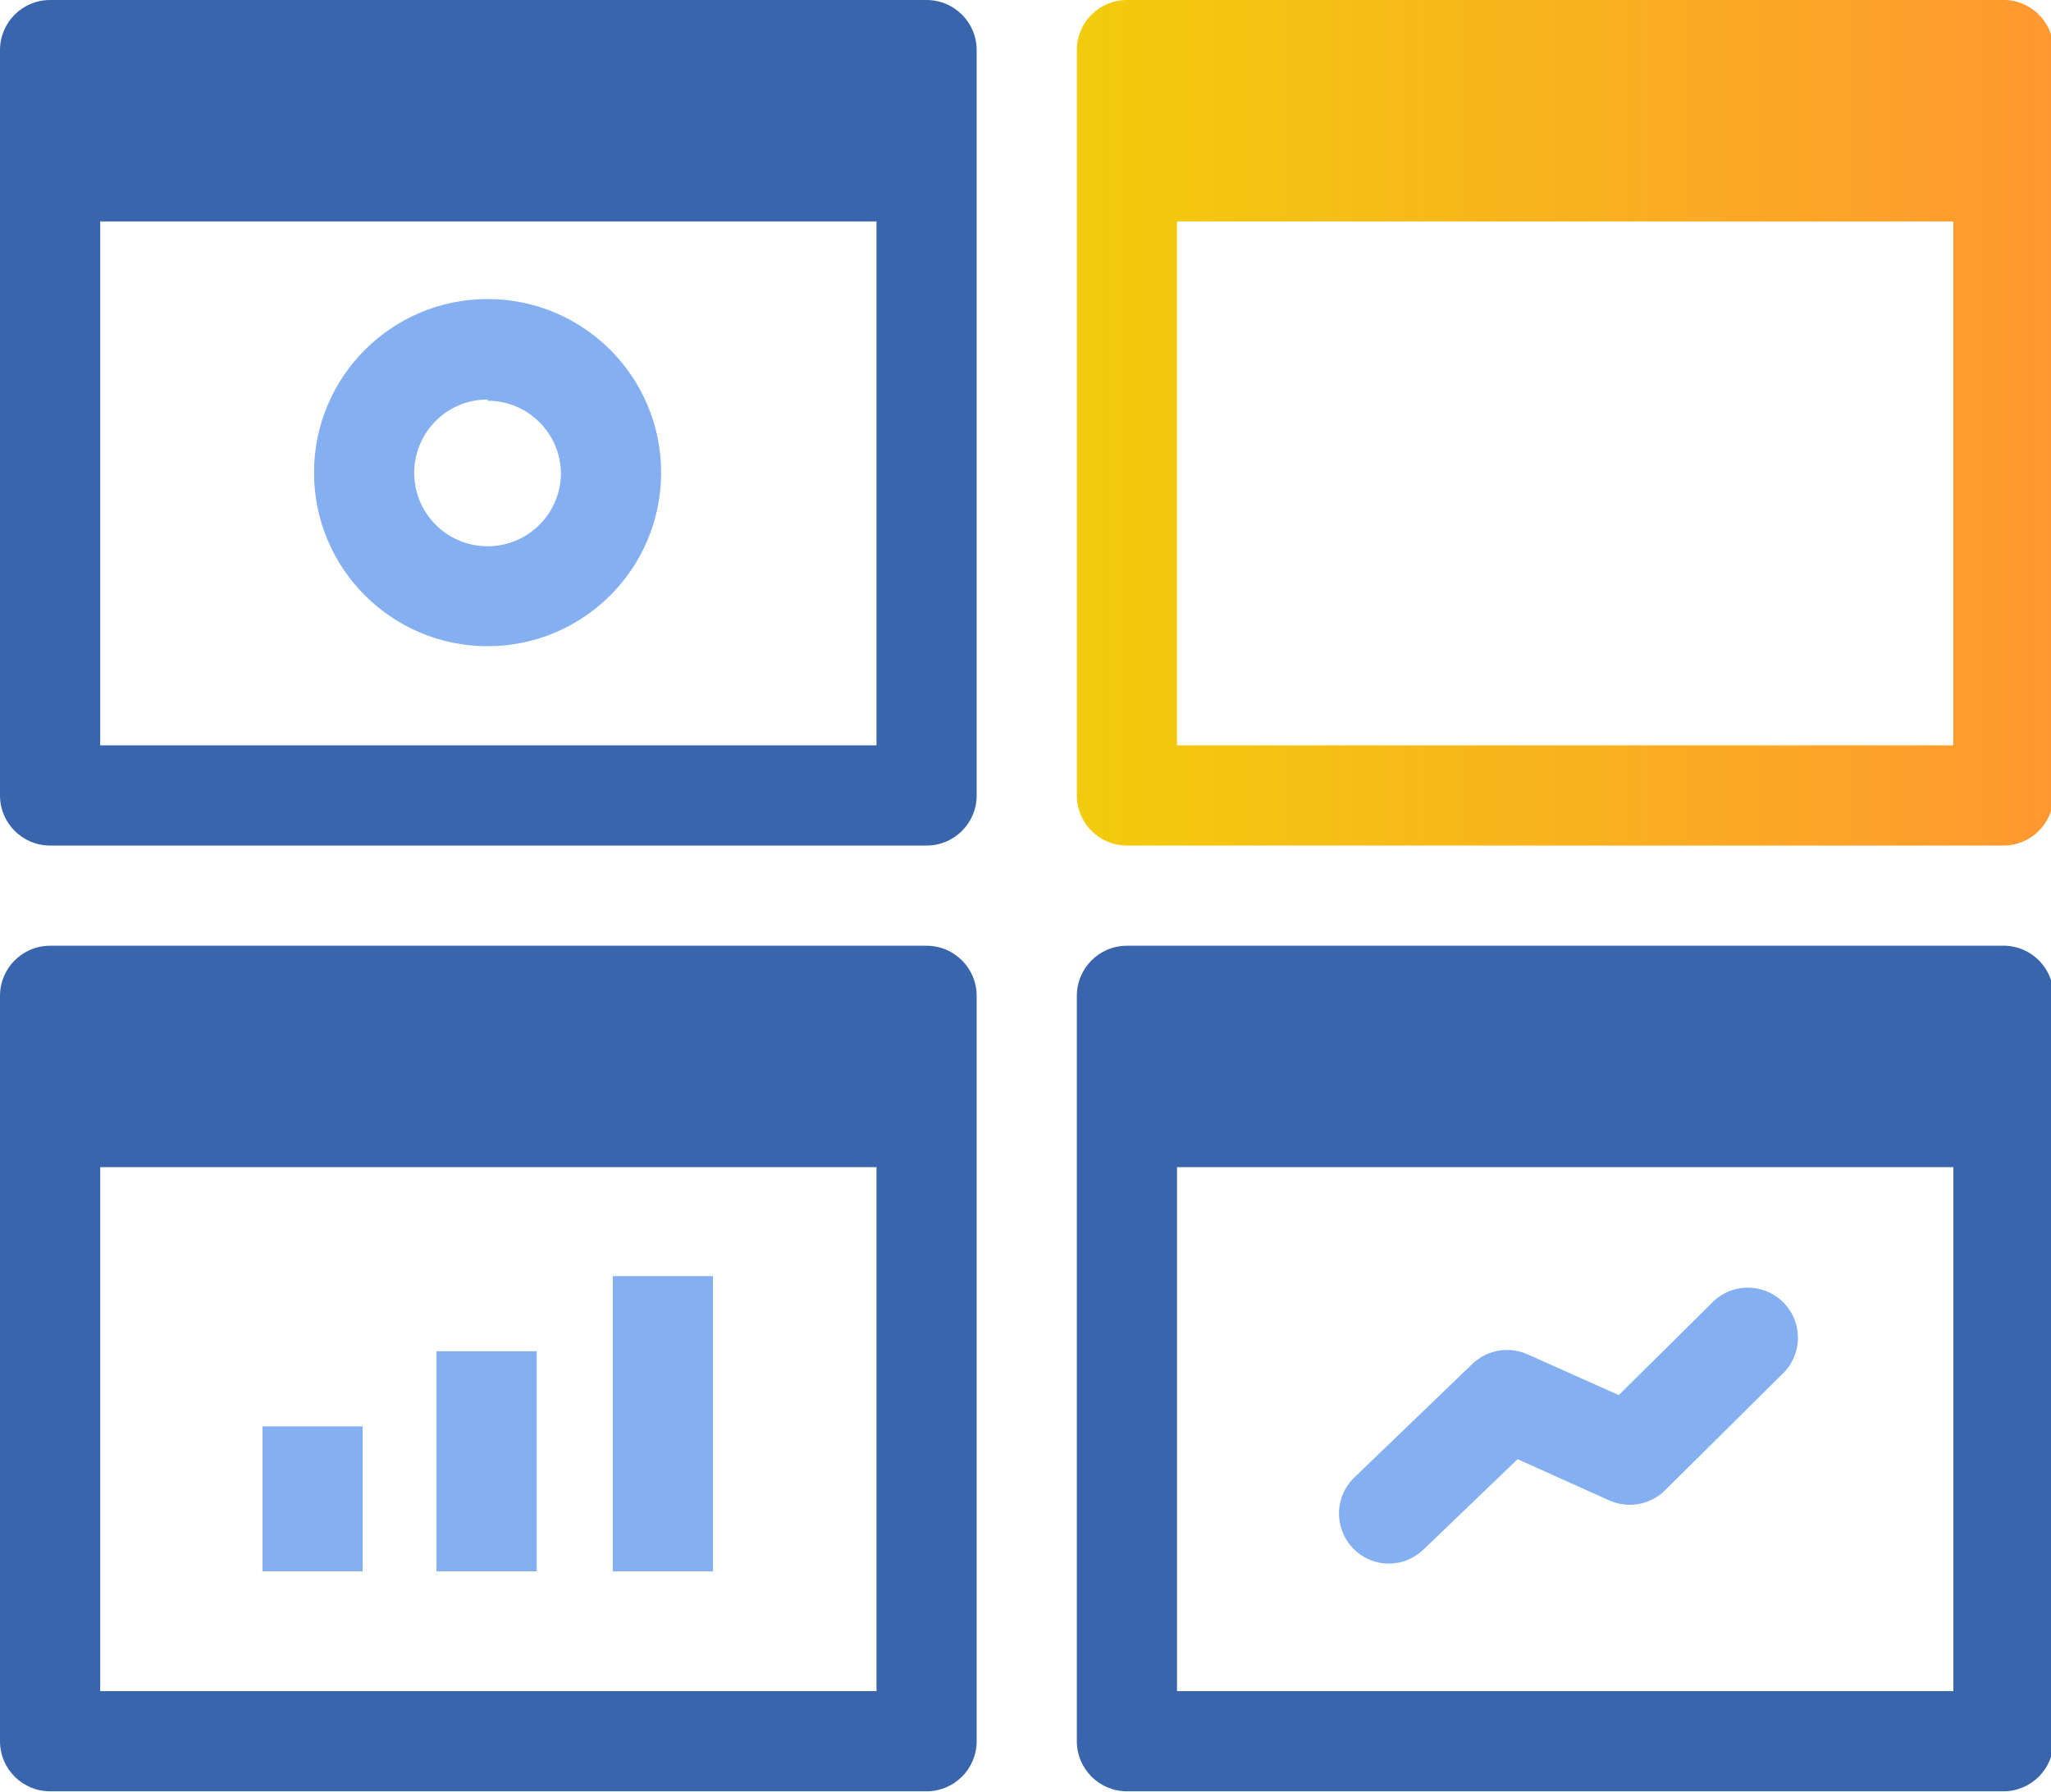
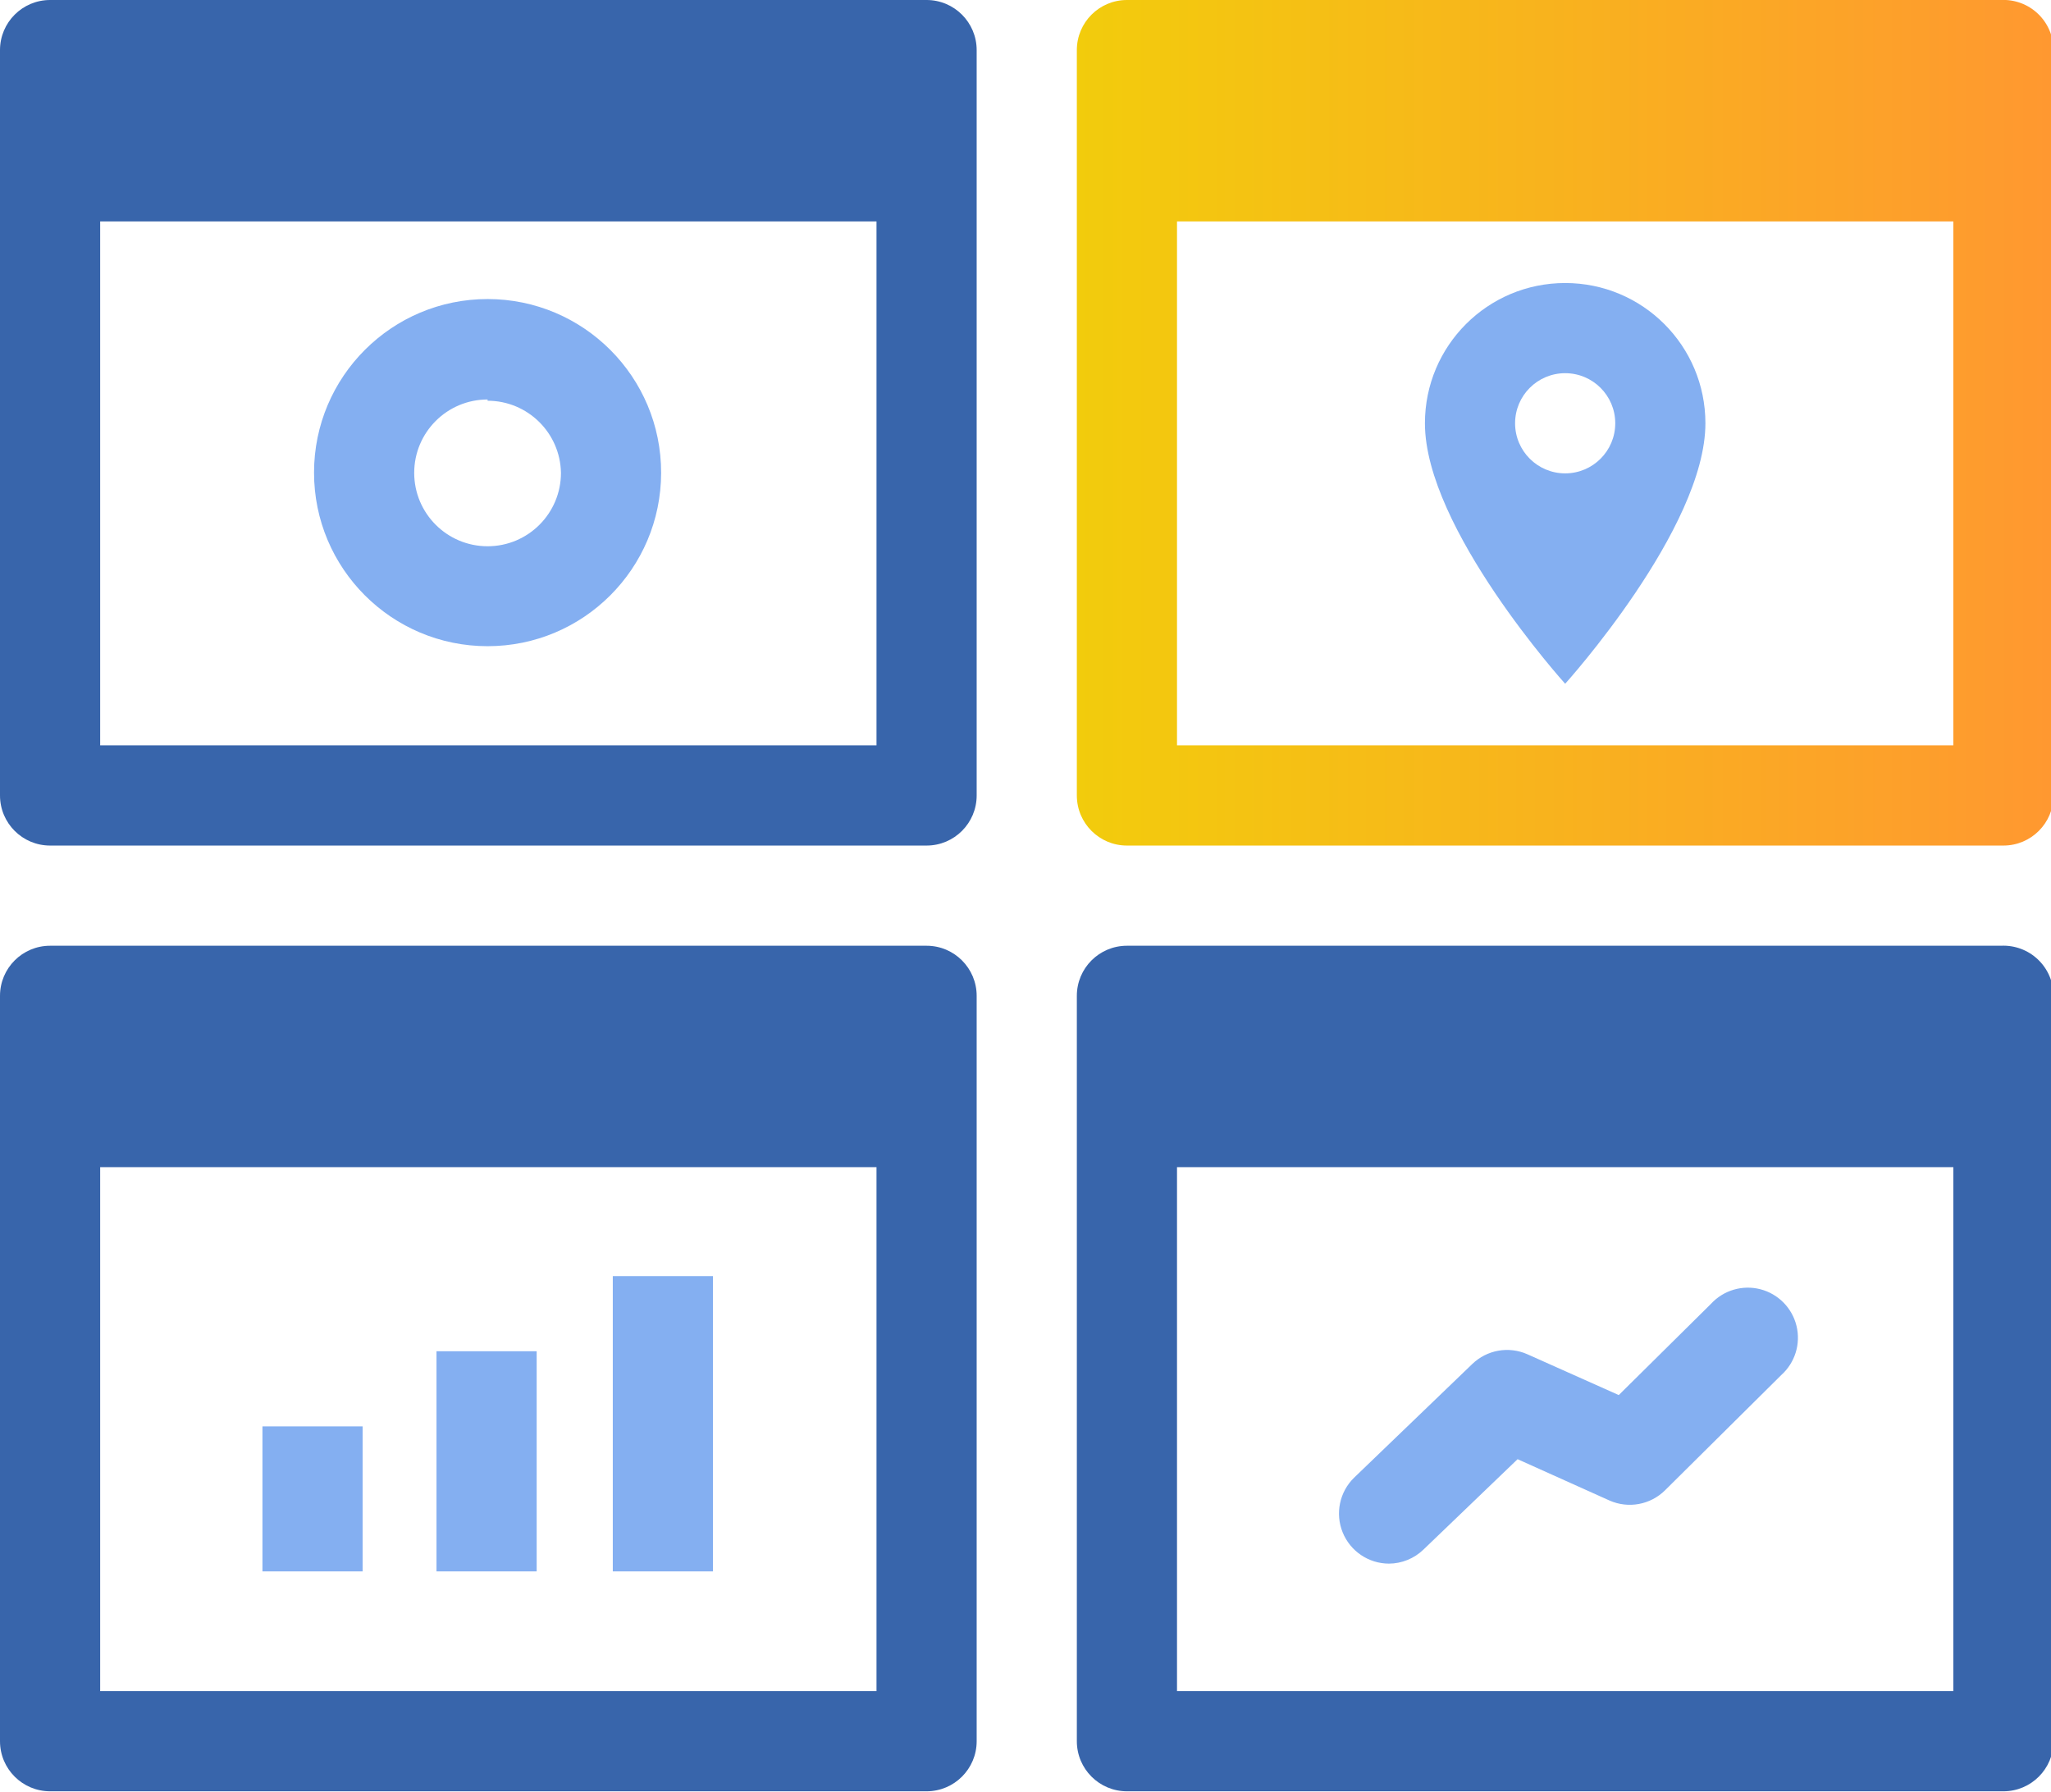
<svg xmlns="http://www.w3.org/2000/svg" viewBox="0 0 81.9 71.52">
  <defs>
    <style>.cls-1{fill:#84aff1;}.cls-2{fill:#3865ab;}.cls-3{fill:url(#linear-gradient);}</style>
    <linearGradient id="linear-gradient" x1="42.95" y1="16.88" x2="81.9" y2="16.88" gradientUnits="userSpaceOnUse">
      <stop offset="0" stop-color="#f2cc0c" />
      <stop offset="1" stop-color="#ff9830" />
    </linearGradient>
  </defs>
  <g id="Layer_2" data-name="Layer 2">
    <g id="Layer_1-2" data-name="Layer 1">
      <path class="cls-1" d="M55.46,62.43A2,2,0,0,1,54.07,59l4.72-4.54a2,2,0,0,1,2.2-.39l3.65,1.63,3.68-3.64a2,2,0,1,1,2.81,2.84l-4.64,4.6a2,2,0,0,1-2.22.41L60.6,58.26l-3.76,3.61A2,2,0,0,1,55.46,62.43Z" />
      <path class="cls-2" d="M37,0H2A2,2,0,0,0,0,2V31.76a2,2,0,0,0,2,2H37a2,2,0,0,0,2-2V2A2,2,0,0,0,37,0ZM4,29.76V8.84H35V29.76Z" />
      <path class="cls-3" d="M79.9,0H45a2,2,0,0,0-2,2V31.76a2,2,0,0,0,2,2h35a2,2,0,0,0,2-2V2A2,2,0,0,0,79.9,0ZM47,29.76V8.84h31V29.76Z" />
      <path class="cls-2" d="M37,37.76H2a2,2,0,0,0-2,2V69.52a2,2,0,0,0,2,2H37a2,2,0,0,0,2-2V39.76A2,2,0,0,0,37,37.76ZM4,67.52V46.6H35V67.52Z" />
      <path class="cls-2" d="M79.9,37.76H45a2,2,0,0,0-2,2V69.52a2,2,0,0,0,2,2h35a2,2,0,0,0,2-2V39.76A2,2,0,0,0,79.9,37.76ZM47,67.52V46.6h31V67.52Z" />
      <rect class="cls-1" x="10.48" y="56.95" width="4" height="5.79" />
      <rect class="cls-1" x="17.43" y="53.95" width="4" height="8.79" />
      <rect class="cls-1" x="24.47" y="50.95" width="4" height="11.79" />
      <path class="cls-1" d="M19.47,25.8a6.93,6.93,0,1,1,6.93-6.92A6.93,6.93,0,0,1,19.47,25.8Zm0-9.85a2.93,2.93,0,1,0,2.93,2.93A2.93,2.93,0,0,0,19.47,16Z" />
+       <path class="cls-1" transform="translate(52.9 9.7) scale(0.8)" d="M12 2C8.13 2 5 5.13 5 9c0 5.25 7 13 7 13s7-7.75 7-13c0-3.87-3.13-7-7-7zm0 9.5a2.5 2.5 0 0 1 0-5 2.5 2.5 0 0 1 0 5z" />
    </g>
  </g>
</svg>
